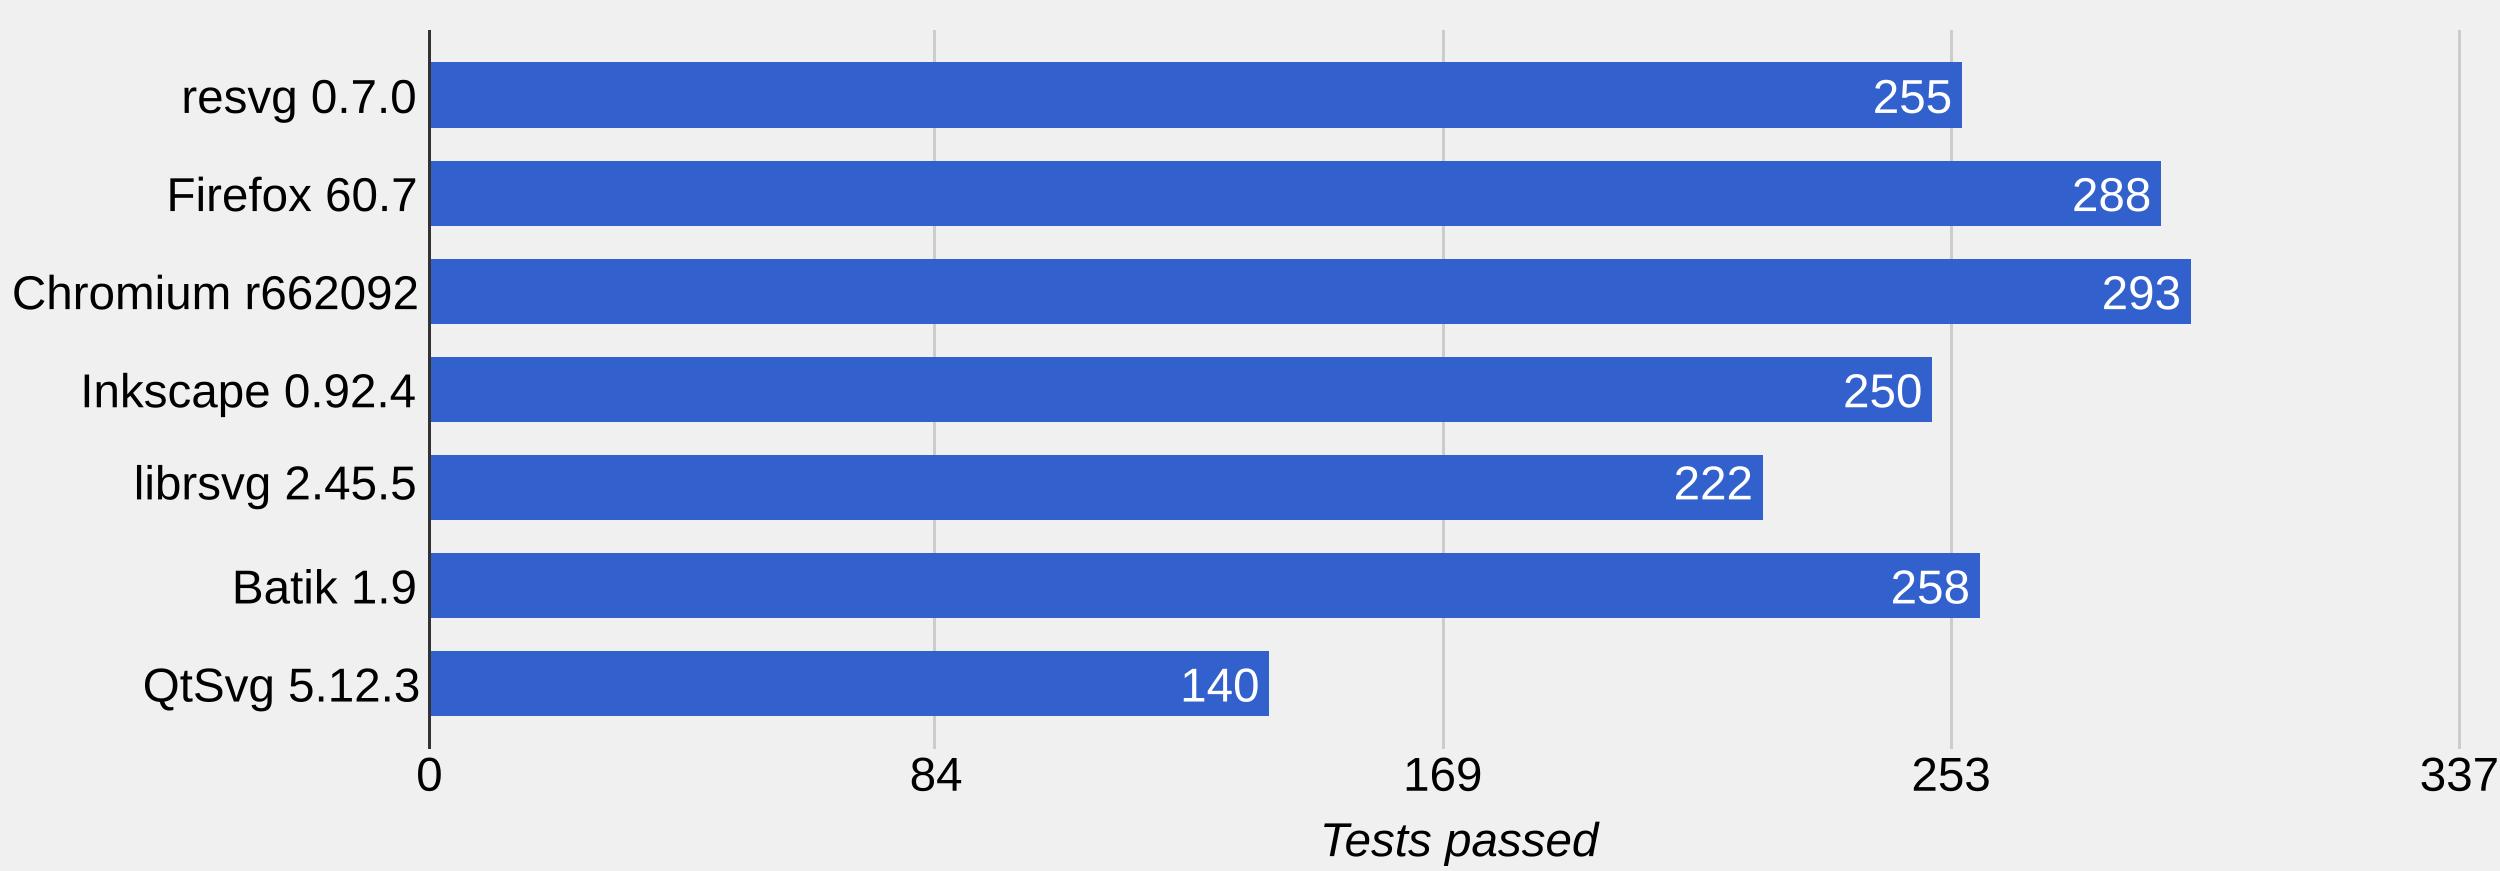
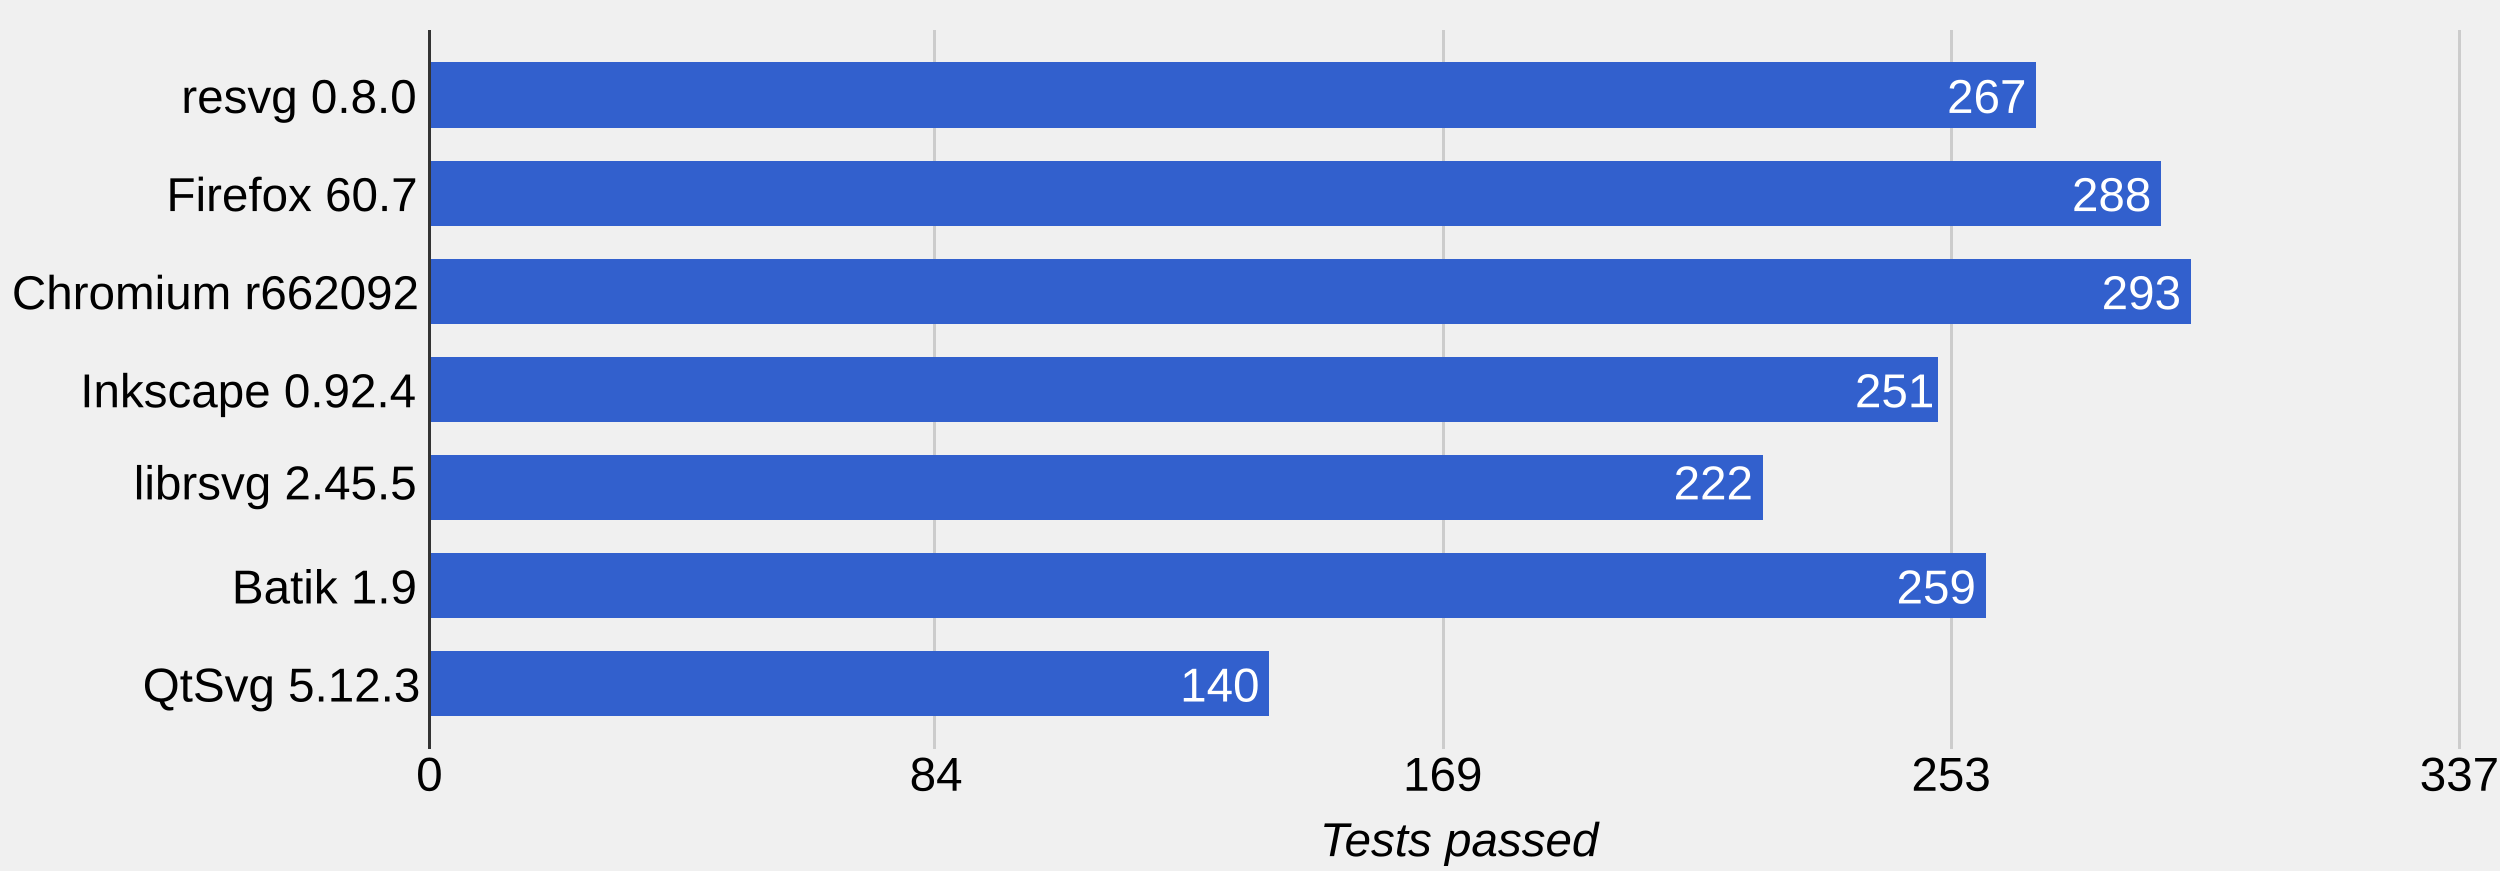
<svg xmlns="http://www.w3.org/2000/svg" height="293" shape-rendering="crispEdges" width="841">
-   <text font-family="Arial" font-size="16" x="61" y="38">resvg 0.7.0</text>
+   <text font-family="Arial" font-size="16" x="61" y="38">resvg 0.8.0</text>
  <text font-family="Arial" font-size="16" x="56" y="71">Firefox 60.7</text>
  <text font-family="Arial" font-size="16" x="4" y="104">Chromium r662092</text>
  <text font-family="Arial" font-size="16" x="27" y="137">Inkscape 0.92.4</text>
  <text font-family="Arial" font-size="16" x="45" y="168">librsvg 2.45.5</text>
  <text font-family="Arial" font-size="16" x="78" y="203">Batik 1.9</text>
  <text font-family="Arial" font-size="16" x="48" y="236">QtSvg 5.12.3</text>
  <rect fill="#ccc" height="242" width="1" x="144" y="10" />
  <text fill="#000" font-family="Arial" font-size="16" x="140" y="266">0</text>
  <rect fill="#ccc" height="242" width="1" x="314" y="10" />
  <text fill="#000" font-family="Arial" font-size="16" x="306" y="266">84</text>
  <rect fill="#ccc" height="242" width="1" x="485" y="10" />
  <text fill="#000" font-family="Arial" font-size="16" x="472" y="266">169</text>
  <rect fill="#ccc" height="242" width="1" x="656" y="10" />
  <text fill="#000" font-family="Arial" font-size="16" x="643" y="266">253</text>
  <rect fill="#ccc" height="242" width="1" x="827" y="10" />
  <text fill="#000" font-family="Arial" font-size="16" x="814" y="266">337</text>
-   <rect fill="#3260cd" height="22" width="516" x="144" y="21" />
-   <text fill="#fff" font-family="Arial" font-size="16" x="630" y="38">255</text>
+   <rect fill="#3260cd" height="22" width="541" x="144" y="21" />
+   <text fill="#fff" font-family="Arial" font-size="16" x="655" y="38">267</text>
  <rect fill="#3260cd" height="22" width="583" x="144" y="54" />
  <text fill="#fff" font-family="Arial" font-size="16" x="697" y="71">288</text>
  <rect fill="#3260cd" height="22" width="593" x="144" y="87" />
  <text fill="#fff" font-family="Arial" font-size="16" x="707" y="104">293</text>
-   <rect fill="#3260cd" height="22" width="506" x="144" y="120" />
-   <text fill="#fff" font-family="Arial" font-size="16" x="620" y="137">250</text>
+   <rect fill="#3260cd" height="22" width="508" x="144" y="120" />
+   <text fill="#fff" font-family="Arial" font-size="16" x="624" y="137">251</text>
  <rect fill="#3260cd" height="22" width="449" x="144" y="153" />
  <text fill="#fff" font-family="Arial" font-size="16" x="563" y="168">222</text>
-   <rect fill="#3260cd" height="22" width="522" x="144" y="186" />
-   <text fill="#fff" font-family="Arial" font-size="16" x="636" y="203">258</text>
+   <rect fill="#3260cd" height="22" width="524" x="144" y="186" />
+   <text fill="#fff" font-family="Arial" font-size="16" x="638" y="203">259</text>
  <rect fill="#3260cd" height="22" width="283" x="144" y="219" />
  <text fill="#fff" font-family="Arial" font-size="16" x="397" y="236">140</text>
  <rect fill="#333" height="242" width="1" x="144" y="10" />
  <text font-family="Arial" font-size="16" font-style="italic" x="444" y="288">Tests passed</text>
</svg>
